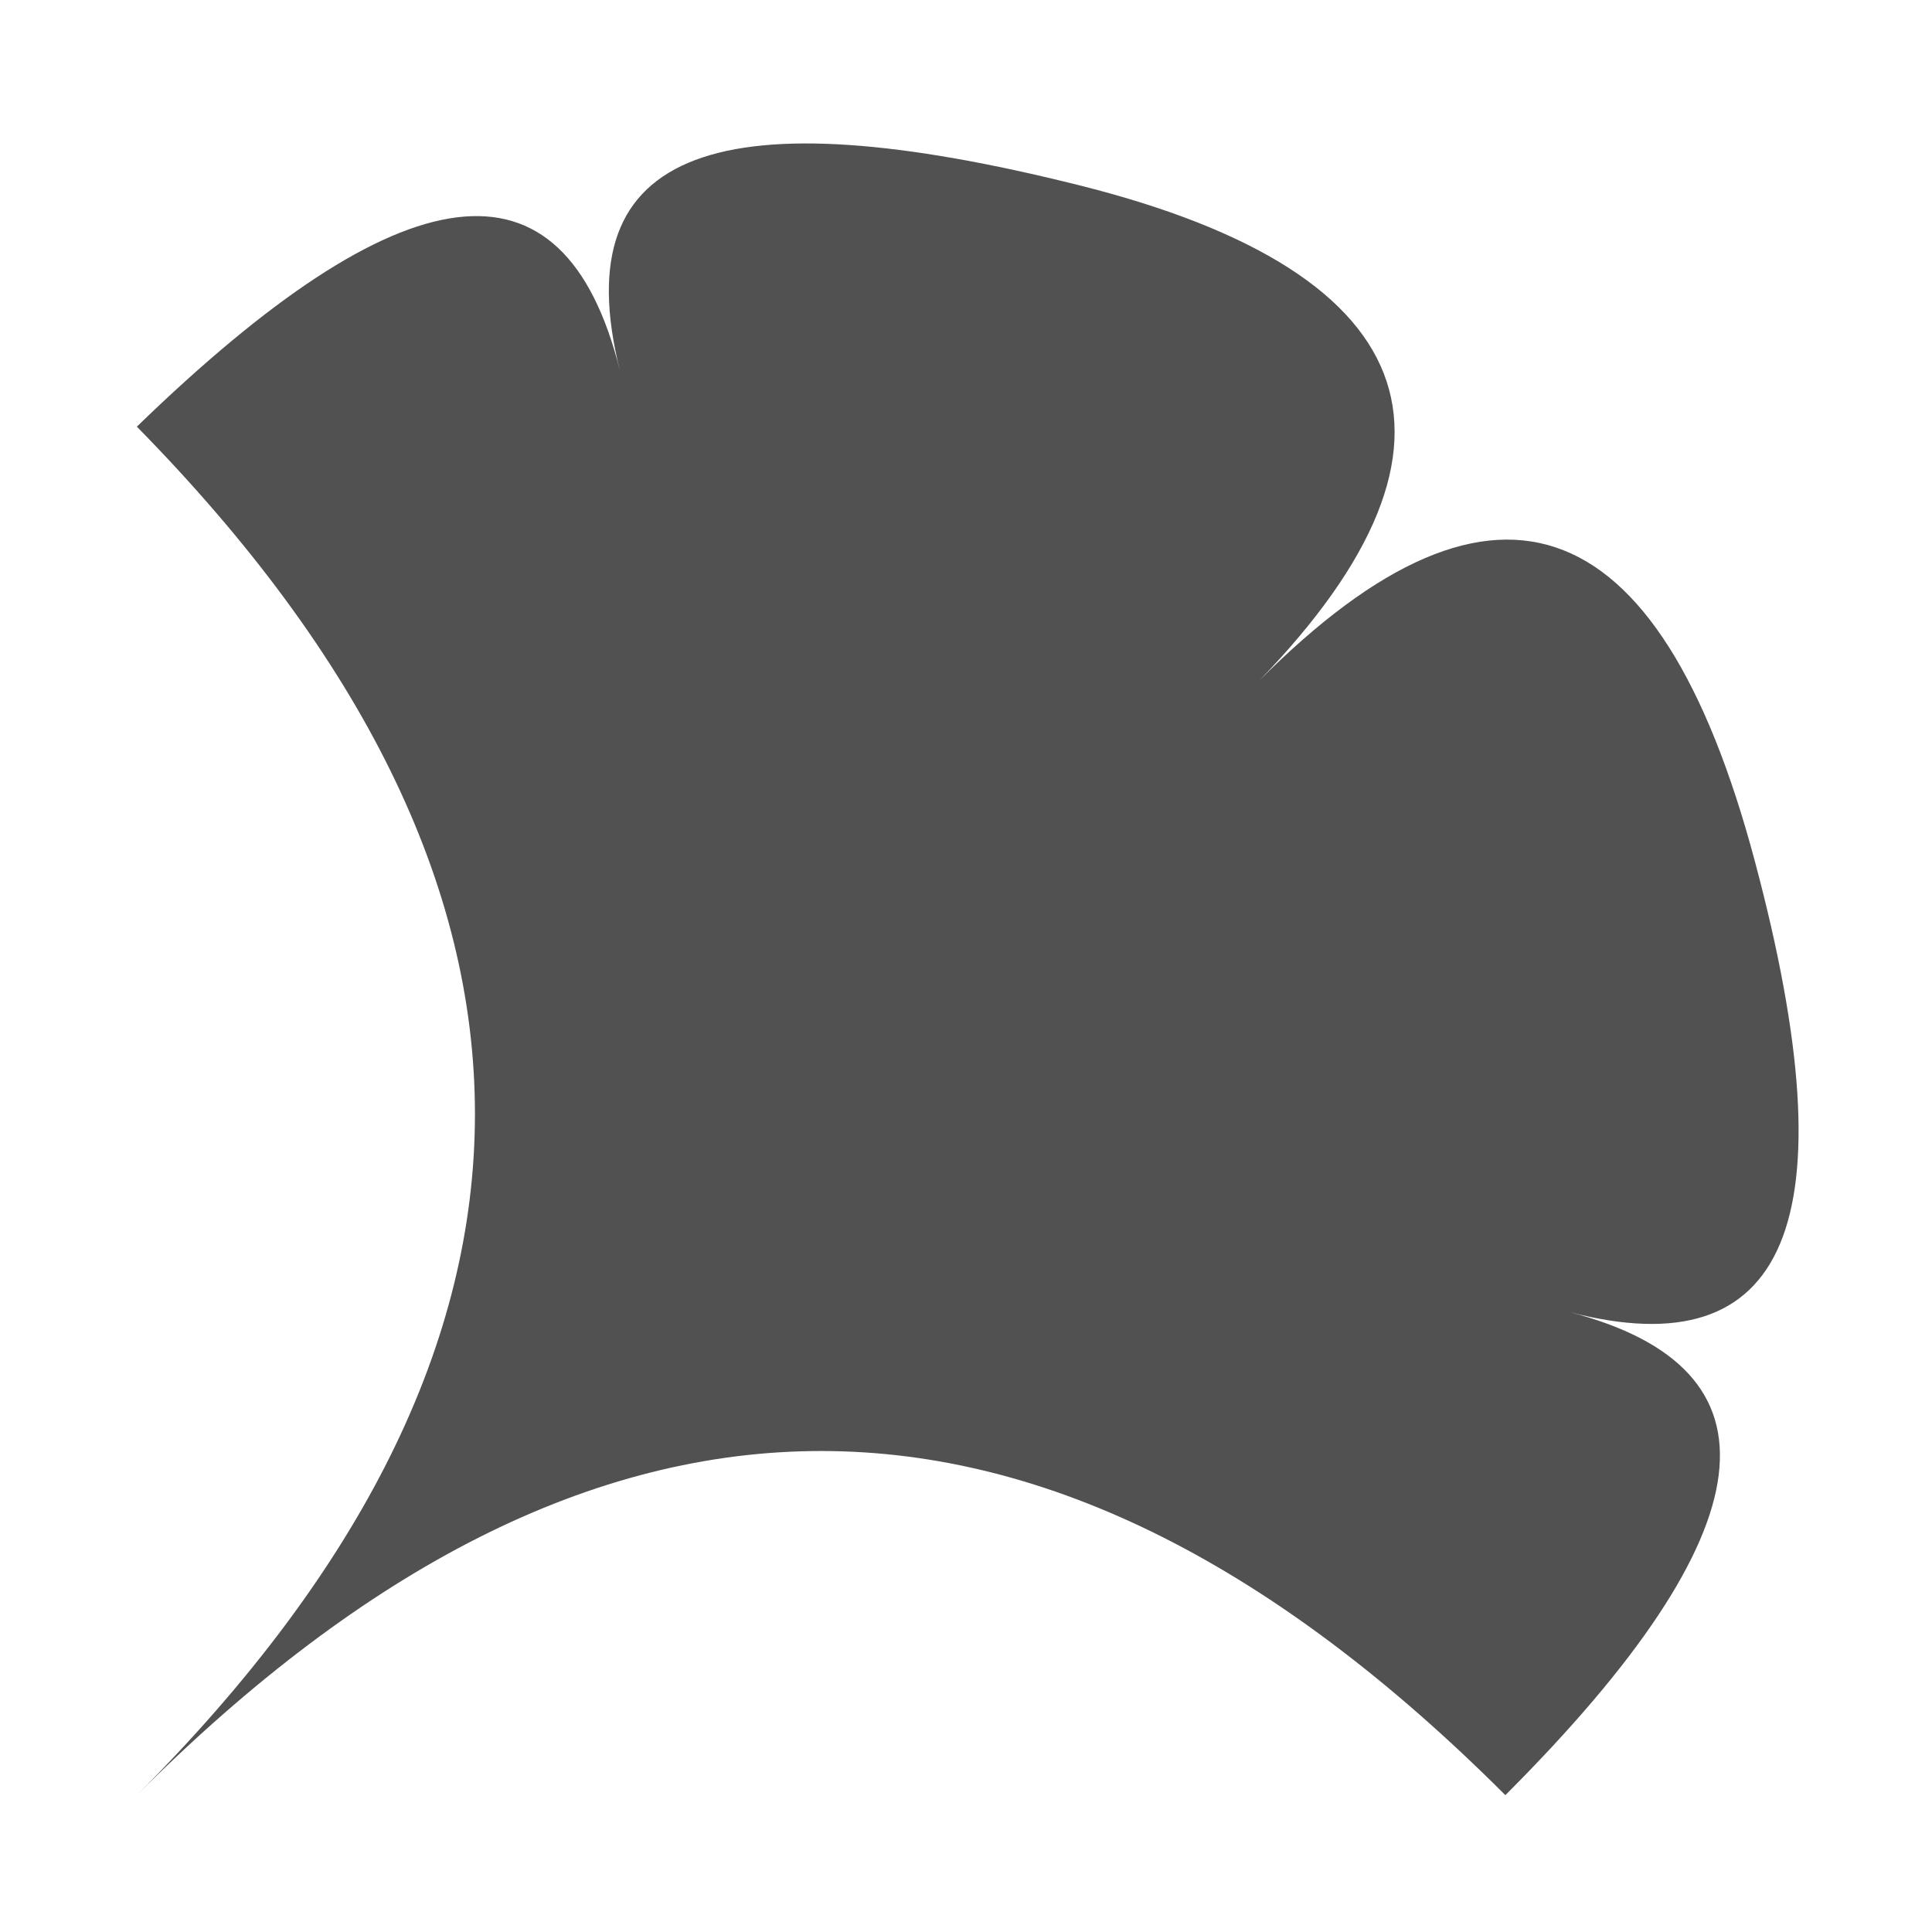
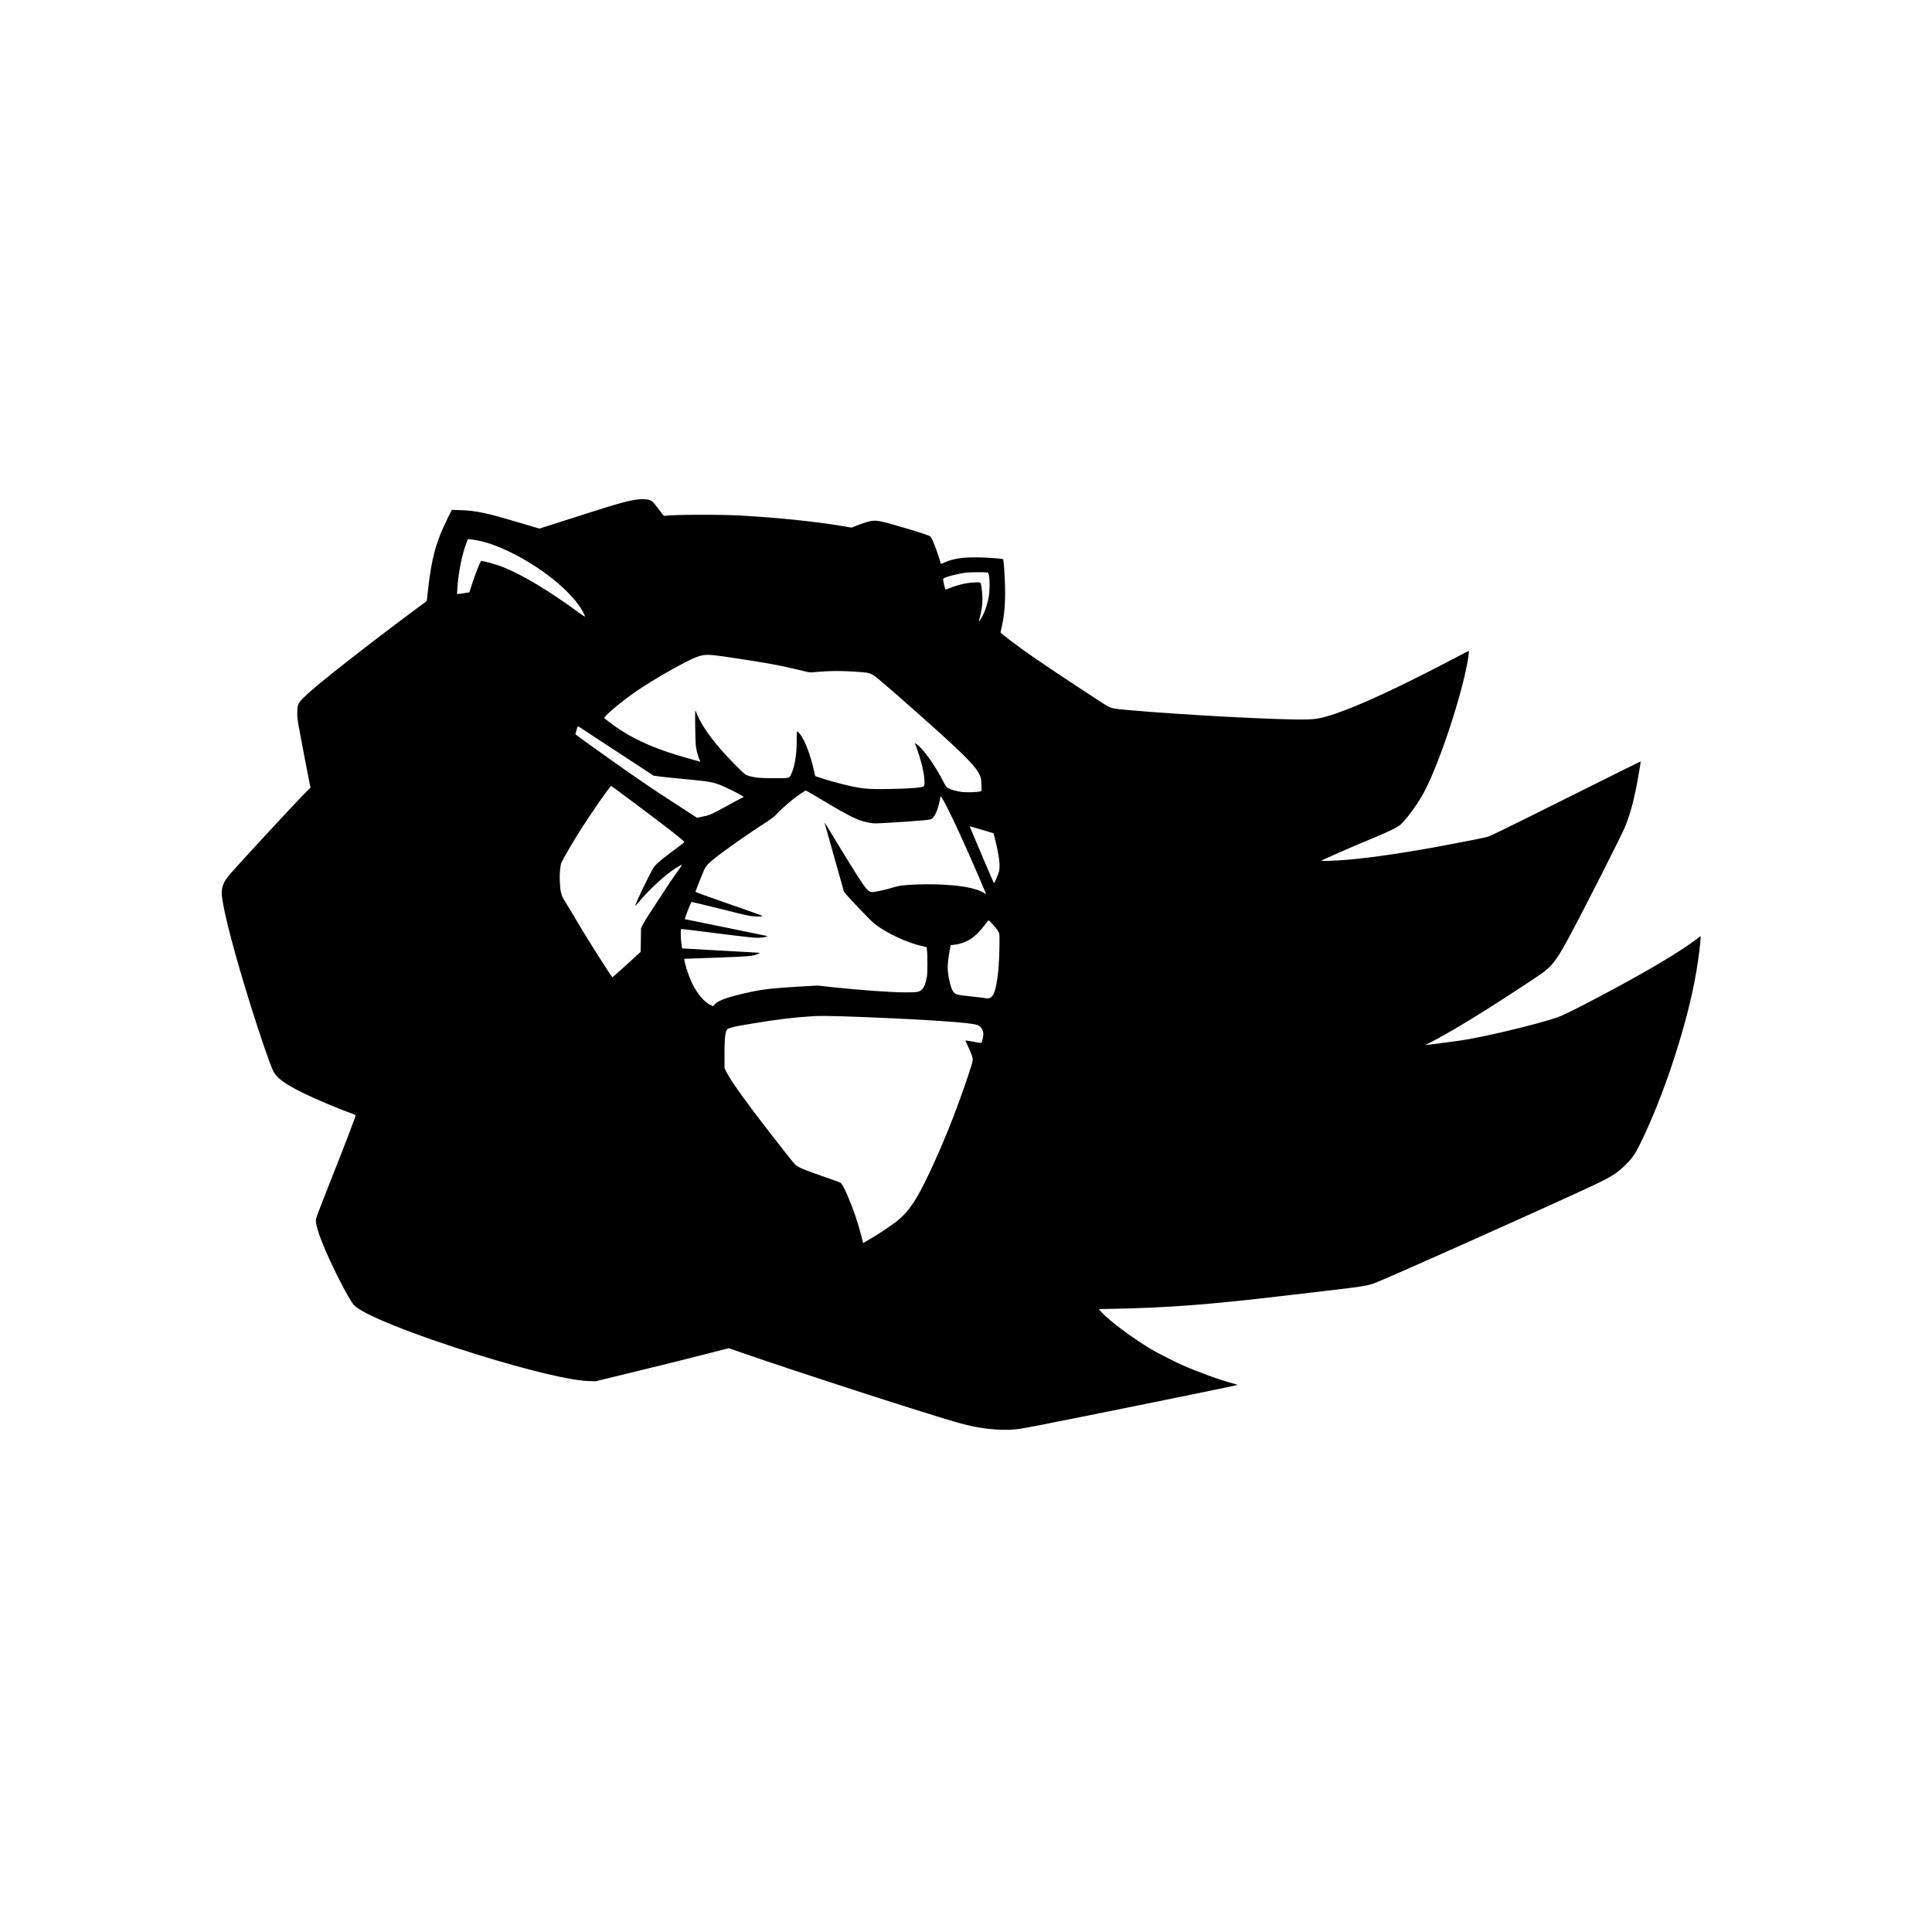
- <svg xmlns="http://www.w3.org/2000/svg" version="1.1" x="0px" y="0px" width="24px" height="24px" viewBox="0 0 24 24">
-   <style type="text/css">
- 	.st0{fill:#515151;}
- </style>
-   <path class="st0" d="M1.7,22.3c5.7-5.7,11.3-5.7,17,0c3.3-3.3,3.5-5.3,0.8-6c2.7,0.7,3.5-1.1,2.3-5.6s-3.3-5.2-6.3-2.1  c3-3,2.3-5.2-2.1-6.3S7,1.8,7.7,4.6C7,1.8,5,2.1,1.7,5.3C7.3,11,7.3,16.7,1.7,22.3" />
+ <svg xmlns="http://www.w3.org/2000/svg" version="1.0" width="4167pt" height="4167pt" viewBox="0 0 4167 4167" preserveAspectRatio="xMidYMid meet">
+   <g transform="translate(0,4167) scale(0.1,-0.1)" fill="#000000" stroke="none">
+     <path d="M13770 30899 c-184 -16 -453 -90 -1210 -334 -217 -70 -514 -165 -659 -211 l-265 -84 -72 20 c-39 10 -231 67 -425 125 -632 190 -888 243 -1205 252 l-191 6 -90 -184 c-251 -511 -345 -856 -421 -1538 l-27 -244 -250 -185 c-570 -422 -1363 -1031 -1810 -1390 -308 -248 -460 -377 -582 -495 -132 -128 -146 -158 -151 -322 -3 -106 1 -146 33 -325 38 -211 186 -985 228 -1192 l24 -117 -50 -48 c-238 -231 -1638 -1746 -1745 -1888 -101 -135 -134 -258 -114 -422 48 -380 287 -1283 627 -2368 184 -586 372 -1137 461 -1349 72 -171 224 -291 632 -495 264 -132 801 -360 1079 -457 46 -16 83 -35 83 -41 0 -28 -221 -606 -525 -1373 -75 -190 -182 -462 -237 -605 -98 -255 -100 -261 -94 -322 19 -185 197 -632 468 -1173 153 -306 285 -540 347 -612 171 -200 1262 -639 2666 -1074 1110 -344 2008 -558 2395 -571 l155 -5 705 172 c845 205 1123 274 1716 426 l452 116 308 -107 c1193 -413 3664 -1214 4561 -1479 375 -110 688 -164 1003 -173 254 -7 319 0 750 82 724 139 4161 836 4340 881 19 5 -7 15 -105 41 -269 71 -710 231 -1070 388 -164 72 -554 271 -685 350 -419 253 -885 601 -1060 792 l-62 68 349 7 c1135 22 2029 90 3583 273 256 31 697 82 980 115 804 93 893 108 1077 181 344 136 3462 1529 4508 2014 549 254 653 317 864 520 133 128 199 222 301 424 521 1043 1042 2635 1229 3756 48 289 91 631 91 725 l0 30 -112 -84 c-392 -290 -1063 -687 -2043 -1206 -534 -283 -827 -427 -952 -469 -471 -157 -1587 -423 -2083 -495 -188 -27 -721 -96 -742 -96 -7 0 23 18 67 39 238 112 803 444 1320 773 512 326 1088 705 1170 771 206 165 296 293 582 827 263 489 1079 2099 1151 2270 99 234 179 508 247 845 41 204 106 587 101 593 -2 1 -727 -359 -1612 -801 -1280 -639 -1626 -808 -1694 -827 -47 -12 -173 -39 -280 -60 -107 -21 -350 -68 -540 -104 -838 -162 -1653 -284 -2220 -331 -205 -17 -548 -31 -539 -21 21 23 595 275 1164 511 315 131 483 215 550 277 125 114 349 421 483 663 301 540 769 1916 937 2748 35 173 54 327 41 327 -4 0 -145 -73 -314 -162 -1149 -604 -2042 -1019 -2580 -1198 -264 -87 -382 -111 -587 -117 -536 -17 -2678 96 -3870 203 -292 26 -349 36 -429 79 -97 52 -1218 791 -1596 1053 -351 244 -720 522 -720 543 0 4 9 45 20 91 62 261 85 537 77 898 -6 246 -29 575 -41 587 -14 14 -266 34 -492 40 -367 9 -584 -22 -776 -110 -58 -27 -78 -32 -78 -21 0 8 -29 102 -65 210 -68 206 -129 348 -161 375 -28 24 -386 138 -798 254 -366 104 -411 106 -619 39 -78 -25 -172 -59 -209 -75 l-67 -29 -178 30 c-624 104 -1395 184 -2213 230 -449 26 -1461 22 -1635 -5 -29 -5 -35 1 -130 131 -55 75 -117 151 -138 169 -62 53 -144 68 -307 54z m-3422 -895 c220 -49 457 -140 742 -285 675 -344 1292 -867 1492 -1262 21 -43 38 -82 36 -87 -2 -5 -61 34 -133 87 -664 484 -1216 815 -1637 982 -174 69 -439 140 -473 128 -17 -7 -125 -281 -195 -497 l-57 -175 -69 -12 c-38 -6 -98 -15 -133 -19 l-64 -7 7 114 c21 346 99 737 198 993 l30 78 72 -6 c39 -4 122 -18 184 -32z m10934 -680 c37 -6 37 -6 50 -78 20 -111 15 -340 -10 -471 -23 -115 -61 -239 -106 -339 -28 -63 -96 -179 -102 -174 -1 2 8 48 22 101 56 221 66 388 37 609 -20 152 -9 144 -172 135 -167 -9 -344 -51 -520 -123 -46 -20 -87 -31 -91 -27 -4 4 -18 57 -31 117 -22 106 -22 109 -3 123 46 34 306 100 479 122 82 10 394 13 447 5z m-5707 -1808 c236 -34 605 -90 825 -127 364 -61 558 -101 955 -198 95 -24 121 -26 190 -20 354 33 616 35 995 5 202 -15 224 -21 330 -91 66 -43 776 -662 1300 -1134 682 -613 893 -834 968 -1014 22 -53 26 -81 30 -194 l4 -131 -38 -12 c-57 -18 -287 -24 -390 -11 -117 16 -227 46 -288 79 -46 25 -54 35 -111 147 -184 362 -465 748 -592 814 l-22 11 18 -43 c31 -72 108 -315 136 -432 51 -210 70 -410 43 -448 -27 -35 -253 -55 -738 -64 -497 -9 -617 4 -1015 103 -182 46 -321 85 -472 135 l-121 40 -17 77 c-91 423 -240 790 -353 871 l-27 19 -1 -207 c0 -290 -42 -550 -114 -706 -48 -106 -27 -100 -374 -100 -319 1 -412 10 -559 55 -66 20 -70 24 -274 228 -401 400 -693 782 -815 1065 -22 51 -44 101 -49 112 -13 29 -4 -683 11 -775 17 -113 48 -227 76 -282 22 -44 23 -49 7 -44 -10 3 -117 33 -238 66 -767 213 -1282 450 -1722 793 l-103 79 19 27 c62 86 401 364 676 553 383 263 1075 655 1305 739 153 56 240 58 545 15z m-2273 -2055 l797 -522 148 -19 c81 -10 297 -33 478 -50 555 -52 643 -66 812 -132 105 -40 370 -171 456 -225 l49 -30 -184 -98 c-100 -54 -260 -140 -353 -191 -172 -94 -230 -115 -401 -148 l-72 -13 -549 356 c-413 267 -740 490 -1312 895 -418 297 -761 544 -761 550 0 5 12 48 26 94 25 82 26 83 47 69 12 -8 381 -249 819 -536z m393 -1120 c720 -539 1065 -808 1065 -833 0 -4 -53 -47 -117 -95 -336 -247 -471 -357 -538 -443 -60 -76 -418 -820 -402 -836 2 -2 46 46 97 107 184 219 481 498 685 644 99 71 214 139 221 132 3 -3 -23 -45 -58 -94 -125 -172 -266 -381 -412 -608 -82 -126 -193 -297 -247 -380 -54 -82 -113 -181 -131 -220 l-33 -70 -3 -253 -4 -252 -301 -275 c-166 -151 -305 -275 -309 -275 -6 0 -165 243 -343 525 -140 222 -395 635 -395 640 0 5 -223 377 -272 455 -96 149 -112 210 -124 450 -8 161 9 345 36 407 29 66 221 399 348 603 239 385 702 1054 725 1048 7 -2 237 -171 512 -377z m4053 65 c607 -363 768 -440 1011 -483 88 -16 113 -16 405 1 334 19 600 38 789 57 90 9 126 17 149 33 60 40 127 197 164 379 9 45 18 88 21 96 13 46 304 -545 626 -1274 112 -254 301 -693 338 -787 l18 -47 -46 29 c-173 110 -526 172 -1058 186 -240 7 -582 -6 -734 -27 -42 -6 -117 -24 -168 -40 -131 -42 -385 -99 -442 -99 -91 0 -137 51 -353 390 -104 163 -322 518 -632 1030 -32 52 -55 86 -52 75 15 -57 408 -1455 417 -1481 14 -44 575 -634 672 -708 271 -203 689 -398 1007 -470 l105 -23 8 -64 c14 -103 13 -506 -1 -573 -32 -158 -55 -219 -94 -262 -66 -72 -102 -79 -378 -78 -325 2 -975 49 -1595 115 l-290 32 -310 -17 c-595 -33 -860 -61 -1137 -121 -477 -104 -698 -180 -772 -267 l-35 -41 -68 33 c-129 63 -273 236 -384 459 -79 160 -195 531 -165 531 6 0 317 11 691 25 713 26 782 32 885 78 l55 24 -75 7 c-41 3 -419 25 -840 47 -421 22 -766 42 -768 43 -1 2 -9 61 -18 132 -14 112 -16 277 -3 288 2 2 357 -41 789 -96 674 -85 800 -98 890 -94 58 2 123 11 145 19 l40 14 -40 11 c-22 6 -420 88 -885 182 -465 94 -850 173 -857 175 -13 4 127 367 144 372 5 2 290 -67 634 -153 579 -145 632 -156 739 -161 63 -3 126 -1 139 4 28 11 92 -13 -786 294 -354 123 -643 228 -643 234 0 14 157 409 193 485 21 46 53 87 106 140 124 124 768 583 1255 895 87 57 151 106 175 134 47 58 239 233 366 335 103 82 270 196 287 196 5 0 170 -96 366 -214z m3384 -620 c117 -35 232 -69 254 -75 l41 -11 31 -118 c70 -266 106 -494 100 -620 -4 -77 -11 -102 -57 -214 -29 -71 -57 -128 -61 -128 -4 0 -96 210 -205 468 -109 257 -226 533 -261 615 -34 81 -61 147 -59 147 2 0 100 -29 217 -64z m254 -2023 c83 -86 153 -183 165 -228 13 -45 6 -446 -11 -695 -19 -267 -65 -522 -110 -609 -38 -75 -95 -107 -163 -91 -24 5 -153 21 -287 35 -332 35 -354 39 -400 85 -48 48 -75 120 -111 295 -41 199 -37 346 14 615 l22 115 66 7 c147 14 299 73 415 161 80 61 184 172 263 280 35 48 68 87 73 87 5 0 34 -26 64 -57z m-3216 -2013 c1348 -46 2484 -113 2808 -165 103 -17 134 -29 174 -72 59 -62 71 -139 39 -268 -20 -83 -2 -80 -214 -40 -81 15 -150 26 -152 23 -3 -3 22 -61 54 -129 70 -146 103 -240 103 -289 0 -64 -237 -757 -420 -1230 -262 -677 -602 -1424 -790 -1737 -155 -257 -279 -400 -476 -548 -143 -106 -397 -273 -555 -364 l-125 -71 -37 147 c-72 288 -171 578 -295 867 -81 189 -128 272 -162 290 -15 7 -160 60 -322 116 -356 124 -505 181 -587 226 -58 32 -78 55 -330 377 -717 913 -1111 1454 -1220 1675 l-36 72 -1 283 c-1 287 12 457 40 525 24 60 82 76 559 156 535 89 906 134 1320 159 118 8 350 6 625 -3z" />
+   </g>
</svg>
